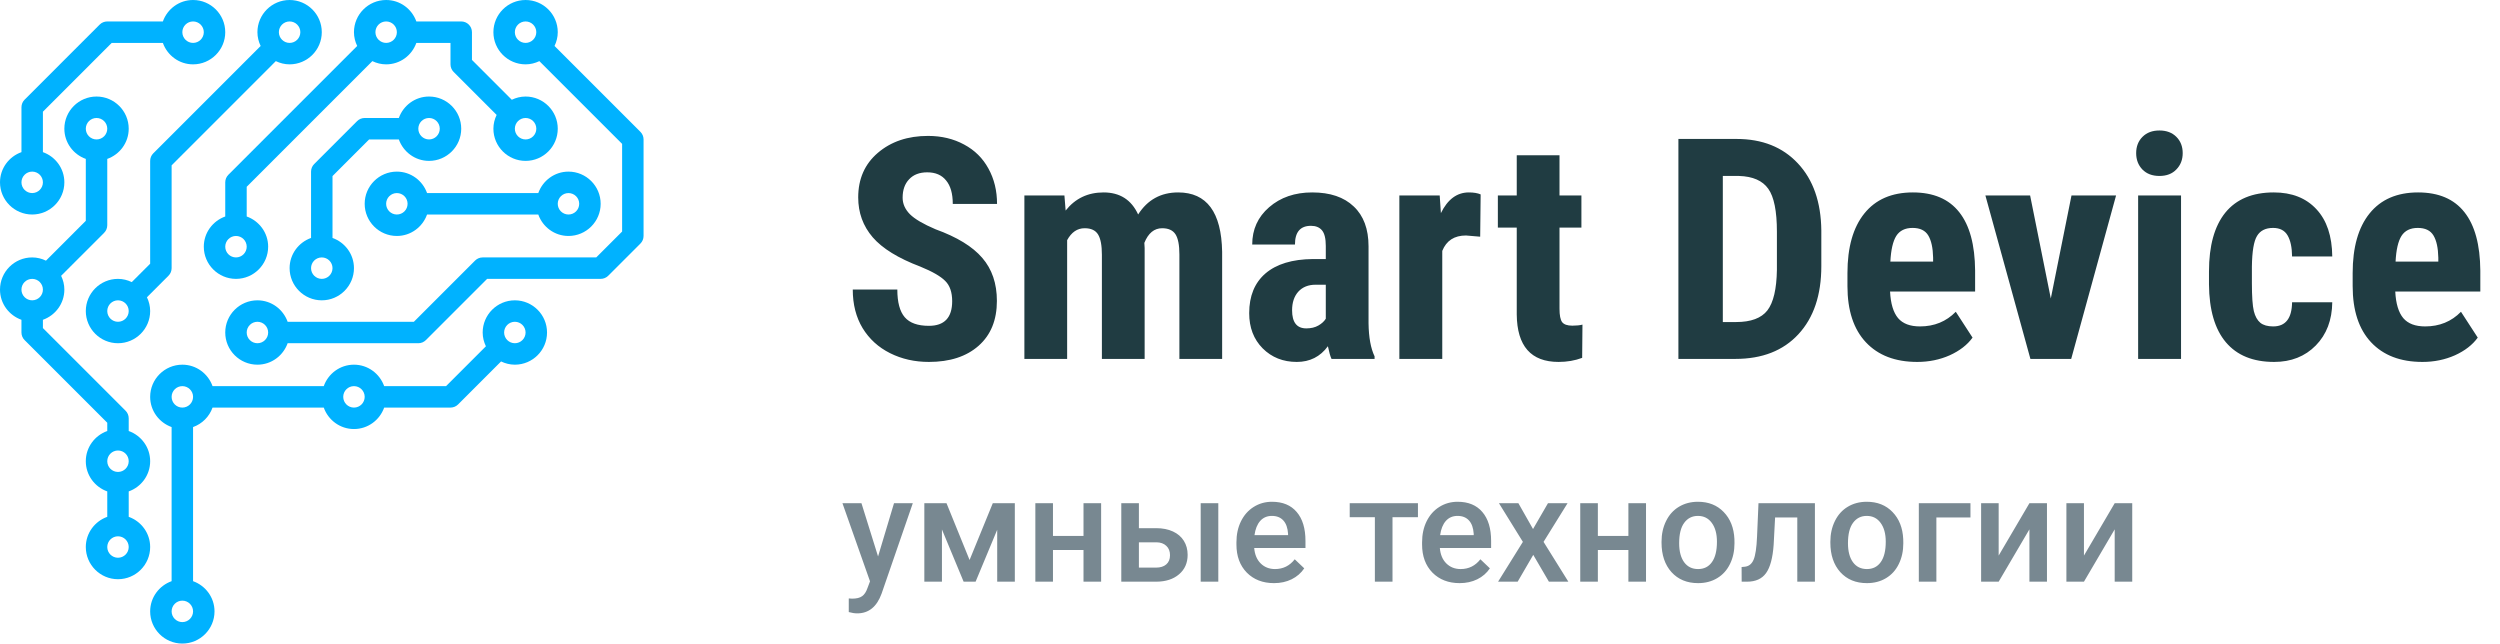
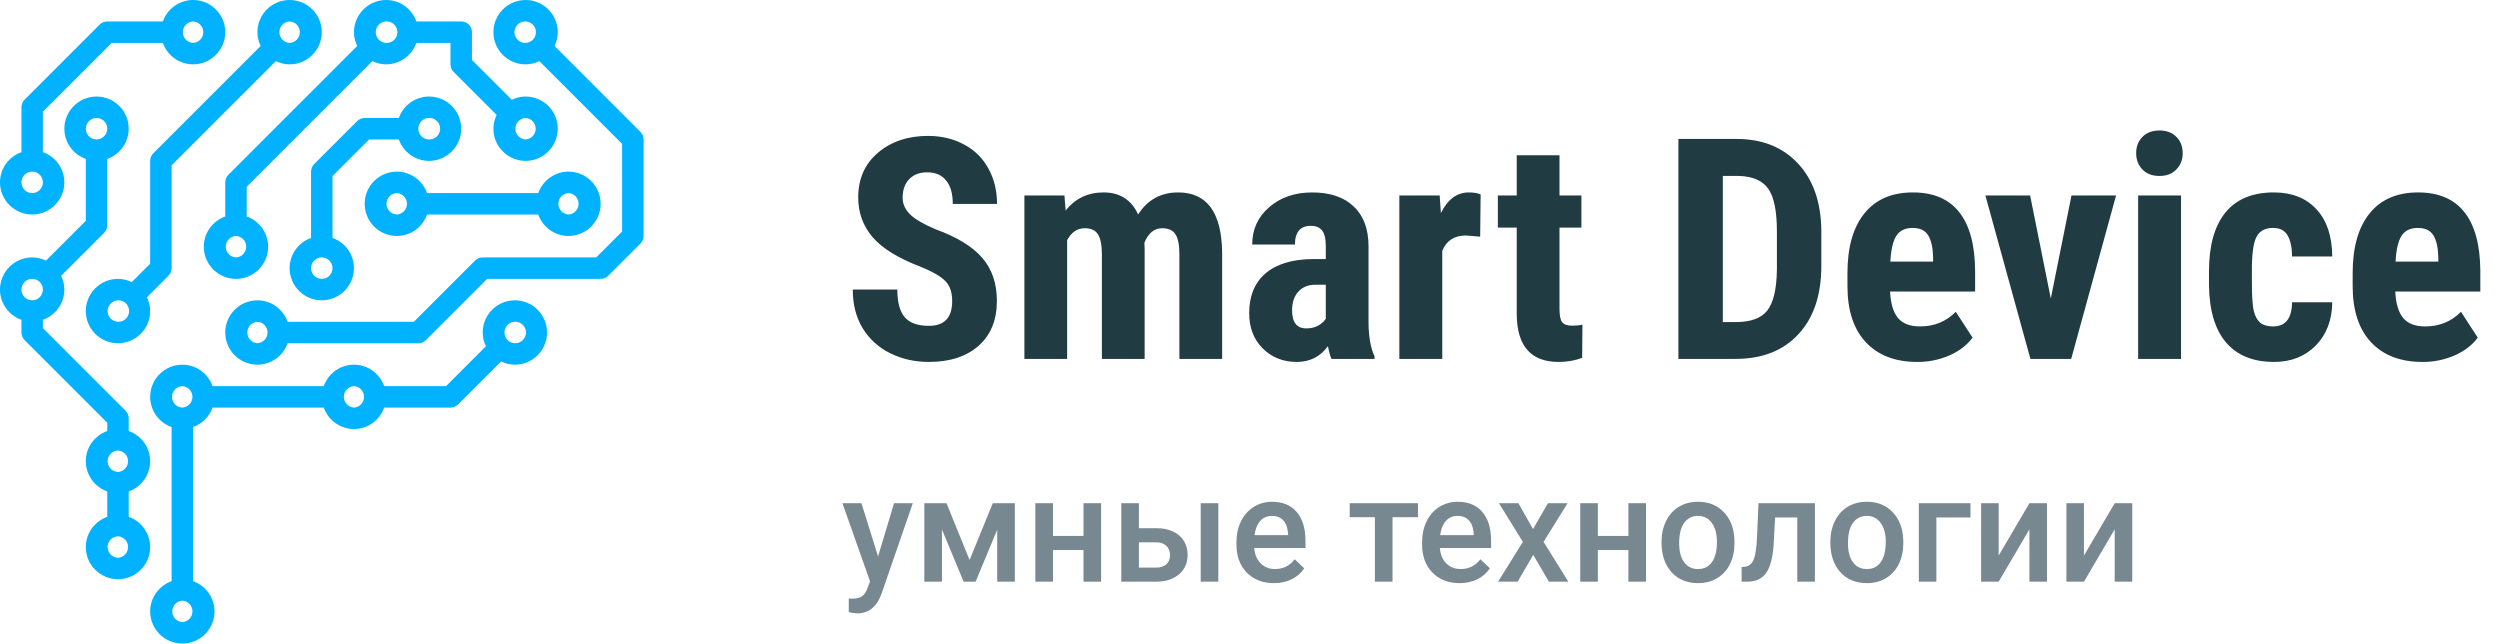
- <svg xmlns="http://www.w3.org/2000/svg" width="202" height="52" viewBox="0 0 202 52" fill="none">
-   <path d="M76.936 24.337C76.936 23.613 76.748 23.067 76.374 22.701C76.008 22.327 75.336 21.94 74.36 21.541C72.578 20.866 71.296 20.077 70.515 19.173C69.733 18.262 69.343 17.188 69.343 15.951C69.343 14.453 69.872 13.253 70.93 12.35C71.996 11.438 73.347 10.982 74.982 10.982C76.073 10.982 77.045 11.214 77.9 11.678C78.754 12.134 79.409 12.781 79.865 13.619C80.329 14.457 80.561 15.409 80.561 16.476H76.984C76.984 15.646 76.805 15.015 76.447 14.584C76.097 14.144 75.589 13.924 74.921 13.924C74.295 13.924 73.806 14.111 73.457 14.486C73.107 14.852 72.932 15.348 72.932 15.975C72.932 16.463 73.127 16.907 73.518 17.306C73.908 17.696 74.6 18.103 75.593 18.526C77.326 19.153 78.584 19.922 79.365 20.834C80.154 21.745 80.549 22.905 80.549 24.312C80.549 25.859 80.056 27.067 79.072 27.938C78.087 28.809 76.748 29.244 75.056 29.244C73.908 29.244 72.862 29.008 71.918 28.536C70.974 28.064 70.234 27.389 69.697 26.51C69.168 25.631 68.903 24.593 68.903 23.397H72.504C72.504 24.422 72.704 25.167 73.103 25.631C73.501 26.095 74.152 26.327 75.056 26.327C76.309 26.327 76.936 25.663 76.936 24.337ZM86.005 15.792L86.103 17.013C86.876 16.036 87.897 15.548 89.167 15.548C90.485 15.548 91.417 16.142 91.962 17.33C92.719 16.142 93.797 15.548 95.197 15.548C97.508 15.548 98.692 17.147 98.749 20.345V29H95.295V20.565C95.295 19.8 95.189 19.255 94.978 18.929C94.766 18.604 94.408 18.441 93.903 18.441C93.26 18.441 92.78 18.836 92.463 19.625L92.487 20.04V29H89.033V20.589C89.033 19.832 88.931 19.287 88.728 18.954C88.524 18.612 88.162 18.441 87.641 18.441C87.047 18.441 86.575 18.762 86.225 19.405V29H82.77V15.792H86.005ZM107.587 29C107.49 28.797 107.392 28.455 107.294 27.975C106.676 28.821 105.838 29.244 104.78 29.244C103.673 29.244 102.753 28.878 102.021 28.145C101.297 27.413 100.935 26.465 100.935 25.301C100.935 23.918 101.374 22.848 102.253 22.091C103.14 21.334 104.414 20.947 106.074 20.931H107.124V19.869C107.124 19.275 107.022 18.856 106.818 18.612C106.615 18.368 106.318 18.246 105.927 18.246C105.065 18.246 104.633 18.75 104.633 19.759H101.179C101.179 18.539 101.634 17.534 102.546 16.744C103.465 15.947 104.625 15.548 106.025 15.548C107.473 15.548 108.592 15.926 109.382 16.683C110.179 17.432 110.578 18.506 110.578 19.906V26.119C110.594 27.259 110.757 28.15 111.066 28.793V29H107.587ZM105.549 26.534C105.931 26.534 106.257 26.457 106.525 26.302C106.794 26.148 106.993 25.965 107.124 25.753V23.006H106.293C105.708 23.006 105.244 23.194 104.902 23.568C104.568 23.942 104.401 24.443 104.401 25.069C104.401 26.046 104.784 26.534 105.549 26.534ZM119.599 19.125L118.452 19.027C117.508 19.027 116.869 19.442 116.535 20.272V29H113.068V15.792H116.328L116.425 17.22C116.971 16.105 117.723 15.548 118.684 15.548C119.074 15.548 119.392 15.601 119.636 15.707L119.599 19.125ZM126.008 12.545V15.792H127.778V18.392H126.008V24.947C126.008 25.468 126.077 25.826 126.215 26.021C126.362 26.217 126.639 26.314 127.045 26.314C127.379 26.314 127.652 26.286 127.863 26.229L127.839 28.915C127.253 29.134 126.618 29.244 125.935 29.244C123.705 29.244 122.578 27.966 122.553 25.411V18.392H121.027V15.792H122.553V12.545H126.008ZM135.615 29V11.227H140.314C142.39 11.227 144.042 11.886 145.271 13.204C146.507 14.523 147.138 16.329 147.163 18.624V21.505C147.163 23.84 146.544 25.676 145.307 27.01C144.078 28.337 142.382 29 140.217 29H135.615ZM139.204 14.217V26.021H140.278C141.474 26.021 142.316 25.708 142.805 25.081C143.293 24.447 143.549 23.356 143.574 21.81V18.722C143.574 17.061 143.342 15.906 142.878 15.255C142.414 14.596 141.625 14.25 140.51 14.217H139.204ZM154.914 29.244C153.14 29.244 151.757 28.715 150.764 27.657C149.771 26.599 149.274 25.086 149.274 23.116V22.066C149.274 19.983 149.73 18.376 150.642 17.245C151.553 16.113 152.859 15.548 154.56 15.548C156.22 15.548 157.469 16.081 158.308 17.147C159.146 18.205 159.573 19.776 159.589 21.859V23.556H152.717C152.766 24.532 152.981 25.248 153.364 25.704C153.746 26.152 154.336 26.375 155.134 26.375C156.289 26.375 157.254 25.981 158.027 25.191L159.382 27.279C158.959 27.865 158.344 28.341 157.539 28.707C156.733 29.065 155.858 29.244 154.914 29.244ZM152.741 21.139H156.196V20.821C156.18 20.032 156.049 19.434 155.805 19.027C155.561 18.62 155.138 18.416 154.536 18.416C153.933 18.416 153.494 18.632 153.217 19.064C152.949 19.495 152.79 20.186 152.741 21.139ZM165.705 24.117L167.377 15.792H170.979L167.353 29H164.057L160.419 15.792H164.033L165.705 24.117ZM176.228 29H172.761V15.792H176.228V29ZM172.602 12.374C172.602 11.837 172.773 11.398 173.115 11.056C173.457 10.714 173.912 10.543 174.482 10.543C175.052 10.543 175.507 10.714 175.849 11.056C176.191 11.398 176.362 11.837 176.362 12.374C176.362 12.903 176.191 13.342 175.849 13.692C175.515 14.042 175.06 14.217 174.482 14.217C173.904 14.217 173.444 14.042 173.103 13.692C172.769 13.342 172.602 12.903 172.602 12.374ZM183.674 26.375C184.675 26.375 185.183 25.724 185.2 24.422H188.447C188.431 25.863 187.987 27.026 187.116 27.914C186.245 28.801 185.122 29.244 183.747 29.244C182.046 29.244 180.748 28.715 179.853 27.657C178.958 26.599 178.502 25.041 178.486 22.982V21.932C178.486 19.857 178.925 18.274 179.804 17.184C180.691 16.093 181.997 15.548 183.723 15.548C185.179 15.548 186.327 15.999 187.165 16.903C188.003 17.798 188.431 19.072 188.447 20.724H185.2C185.192 19.983 185.069 19.413 184.833 19.015C184.597 18.616 184.207 18.416 183.662 18.416C183.059 18.416 182.628 18.632 182.368 19.064C182.107 19.487 181.969 20.313 181.953 21.541V22.884C181.953 23.959 182.006 24.711 182.111 25.143C182.217 25.566 182.392 25.879 182.636 26.082C182.88 26.278 183.226 26.375 183.674 26.375ZM195.734 29.244C193.96 29.244 192.577 28.715 191.584 27.657C190.591 26.599 190.095 25.086 190.095 23.116V22.066C190.095 19.983 190.55 18.376 191.462 17.245C192.373 16.113 193.68 15.548 195.38 15.548C197.041 15.548 198.29 16.081 199.128 17.147C199.966 18.205 200.393 19.776 200.41 21.859V23.556H193.537C193.586 24.532 193.802 25.248 194.184 25.704C194.567 26.152 195.157 26.375 195.954 26.375C197.11 26.375 198.074 25.981 198.847 25.191L200.202 27.279C199.779 27.865 199.165 28.341 198.359 28.707C197.553 29.065 196.678 29.244 195.734 29.244ZM193.562 21.139H197.016V20.821C197 20.032 196.87 19.434 196.625 19.027C196.381 18.62 195.958 18.416 195.356 18.416C194.754 18.416 194.314 18.632 194.038 19.064C193.769 19.495 193.61 20.186 193.562 21.139Z" fill="#203C42" />
-   <path d="M70.947 44.961L72.236 40.66H73.754L71.234 47.961C70.848 49.027 70.191 49.56 69.266 49.56C69.059 49.56 68.83 49.525 68.58 49.455V48.353L68.85 48.371C69.209 48.371 69.478 48.305 69.658 48.172C69.842 48.043 69.986 47.824 70.092 47.516L70.297 46.971L68.07 40.66H69.606L70.947 44.961ZM78.342 45.248L80.217 40.66H81.998V47H80.574V42.805L78.828 47H77.861L76.109 42.781V47H74.686V40.66H76.478L78.342 45.248ZM88.971 47H87.547V44.44H85.08V47H83.656V40.66H85.08V43.303H87.547V40.66H88.971V47ZM92.023 42.676H93.418C93.938 42.676 94.391 42.766 94.777 42.945C95.164 43.125 95.457 43.377 95.656 43.701C95.859 44.025 95.961 44.402 95.961 44.832C95.961 45.484 95.731 46.008 95.269 46.402C94.809 46.797 94.195 46.996 93.43 47H90.6V40.66H92.023V42.676ZM98.439 47H97.016V40.66H98.439V47ZM92.023 43.818V45.863H93.412C93.76 45.863 94.033 45.777 94.232 45.605C94.436 45.43 94.537 45.182 94.537 44.861C94.537 44.541 94.438 44.289 94.238 44.105C94.043 43.918 93.777 43.822 93.441 43.818H92.023ZM102.939 47.117C102.037 47.117 101.305 46.834 100.742 46.268C100.184 45.697 99.904 44.94 99.904 43.994V43.818C99.904 43.185 100.025 42.621 100.268 42.125C100.514 41.625 100.857 41.236 101.299 40.959C101.74 40.682 102.232 40.543 102.775 40.543C103.639 40.543 104.305 40.818 104.773 41.369C105.246 41.92 105.482 42.699 105.482 43.707V44.281H101.34C101.383 44.805 101.557 45.219 101.861 45.523C102.17 45.828 102.557 45.98 103.021 45.98C103.674 45.98 104.205 45.717 104.615 45.19L105.383 45.922C105.129 46.301 104.789 46.596 104.363 46.807C103.941 47.014 103.467 47.117 102.939 47.117ZM102.77 41.685C102.379 41.685 102.062 41.822 101.82 42.096C101.582 42.369 101.43 42.75 101.363 43.238H104.076V43.133C104.045 42.656 103.918 42.297 103.695 42.055C103.473 41.809 103.164 41.685 102.77 41.685ZM114.57 41.791H112.514V47H111.09V41.791H109.057V40.66H114.57V41.791ZM117.939 47.117C117.037 47.117 116.305 46.834 115.742 46.268C115.184 45.697 114.904 44.94 114.904 43.994V43.818C114.904 43.185 115.025 42.621 115.268 42.125C115.514 41.625 115.857 41.236 116.299 40.959C116.74 40.682 117.232 40.543 117.775 40.543C118.639 40.543 119.305 40.818 119.773 41.369C120.246 41.92 120.482 42.699 120.482 43.707V44.281H116.34C116.383 44.805 116.557 45.219 116.861 45.523C117.17 45.828 117.557 45.98 118.021 45.98C118.674 45.98 119.205 45.717 119.615 45.19L120.383 45.922C120.129 46.301 119.789 46.596 119.363 46.807C118.941 47.014 118.467 47.117 117.939 47.117ZM117.77 41.685C117.379 41.685 117.062 41.822 116.82 42.096C116.582 42.369 116.43 42.75 116.363 43.238H119.076V43.133C119.045 42.656 118.918 42.297 118.695 42.055C118.473 41.809 118.164 41.685 117.77 41.685ZM123.869 42.746L125.076 40.66H126.658L124.719 43.783L126.723 47H125.152L123.887 44.832L122.627 47H121.045L123.049 43.783L121.115 40.66H122.686L123.869 42.746ZM132.998 47H131.574V44.44H129.107V47H127.684V40.66H129.107V43.303H131.574V40.66H132.998V47ZM134.252 43.772C134.252 43.15 134.375 42.592 134.621 42.096C134.867 41.596 135.213 41.213 135.658 40.947C136.104 40.678 136.615 40.543 137.193 40.543C138.049 40.543 138.742 40.818 139.273 41.369C139.809 41.92 140.098 42.65 140.141 43.56L140.146 43.895C140.146 44.52 140.025 45.078 139.783 45.57C139.545 46.062 139.201 46.443 138.752 46.713C138.307 46.982 137.791 47.117 137.205 47.117C136.311 47.117 135.594 46.82 135.055 46.227C134.52 45.629 134.252 44.834 134.252 43.842V43.772ZM135.676 43.895C135.676 44.547 135.811 45.059 136.08 45.43C136.35 45.797 136.725 45.98 137.205 45.98C137.686 45.98 138.059 45.793 138.324 45.418C138.594 45.043 138.729 44.494 138.729 43.772C138.729 43.131 138.59 42.623 138.312 42.248C138.039 41.873 137.666 41.685 137.193 41.685C136.729 41.685 136.359 41.871 136.086 42.242C135.812 42.609 135.676 43.16 135.676 43.895ZM146.645 40.66V47H145.221V41.809H143.428L143.311 44.018C143.236 45.08 143.031 45.844 142.695 46.309C142.363 46.77 141.854 47 141.166 47H140.727L140.721 45.816L141.014 45.787C141.326 45.744 141.553 45.555 141.693 45.219C141.838 44.879 141.93 44.262 141.969 43.367L142.086 40.66H146.645ZM147.893 43.772C147.893 43.15 148.016 42.592 148.262 42.096C148.508 41.596 148.854 41.213 149.299 40.947C149.744 40.678 150.256 40.543 150.834 40.543C151.689 40.543 152.383 40.818 152.914 41.369C153.449 41.92 153.738 42.65 153.781 43.56L153.787 43.895C153.787 44.52 153.666 45.078 153.424 45.57C153.186 46.062 152.842 46.443 152.393 46.713C151.947 46.982 151.432 47.117 150.846 47.117C149.951 47.117 149.234 46.82 148.695 46.227C148.16 45.629 147.893 44.834 147.893 43.842V43.772ZM149.316 43.895C149.316 44.547 149.451 45.059 149.721 45.43C149.99 45.797 150.365 45.98 150.846 45.98C151.326 45.98 151.699 45.793 151.965 45.418C152.234 45.043 152.369 44.494 152.369 43.772C152.369 43.131 152.23 42.623 151.953 42.248C151.68 41.873 151.307 41.685 150.834 41.685C150.369 41.685 150 41.871 149.727 42.242C149.453 42.609 149.316 43.16 149.316 43.895ZM159.213 41.809H156.459V47H155.041V40.66H159.213V41.809ZM163.977 40.66H165.395V47H163.977V42.77L161.492 47H160.074V40.66H161.492V44.891L163.977 40.66ZM170.867 40.66H172.285V47H170.867V42.77L168.383 47H166.965V40.66H168.383V44.891L170.867 40.66Z" fill="#788891" />
-   <path d="M32.066 13.867C33.195 13.867 34.148 14.594 34.507 15.6H43.493C43.852 14.594 44.805 13.867 45.933 13.867C47.367 13.867 48.533 15.033 48.533 16.466C48.533 17.9 47.367 19.066 45.933 19.066C44.805 19.066 43.852 18.339 43.493 17.333H34.506C34.147 18.339 33.194 19.066 32.066 19.066C30.632 19.066 29.466 17.9 29.466 16.466C29.466 15.033 30.633 13.867 32.066 13.867ZM45.933 17.333C46.411 17.333 46.8 16.945 46.8 16.466C46.8 15.988 46.411 15.6 45.933 15.6C45.456 15.6 45.066 15.988 45.066 16.466C45.066 16.945 45.456 17.333 45.933 17.333ZM32.066 17.333C32.544 17.333 32.933 16.945 32.933 16.466C32.933 15.988 32.544 15.6 32.066 15.6C31.589 15.6 31.2 15.988 31.2 16.466C31.2 16.945 31.589 17.333 32.066 17.333Z" fill="#00B2FF" />
-   <path d="M25.133 19.226V13.867C25.133 13.636 25.224 13.416 25.387 13.254L28.854 9.787C29.016 9.624 29.237 9.533 29.467 9.533H32.226C32.585 8.527 33.538 7.8 34.667 7.8C36.1 7.8 37.267 8.966 37.267 10.4C37.267 11.833 36.1 13 34.667 13C33.538 13 32.585 12.273 32.226 11.267H29.825L26.867 14.225V19.226C27.873 19.585 28.6 20.538 28.6 21.666C28.6 23.1 27.433 24.266 26 24.266C24.567 24.266 23.4 23.1 23.4 21.666C23.4 20.538 24.127 19.585 25.133 19.226ZM34.667 11.267C35.144 11.267 35.533 10.878 35.533 10.4C35.533 9.921 35.144 9.533 34.667 9.533C34.189 9.533 33.8 9.921 33.8 10.4C33.8 10.878 34.189 11.267 34.667 11.267ZM26 22.533C26.477 22.533 26.867 22.145 26.867 21.666C26.867 21.188 26.477 20.8 26 20.8C25.522 20.8 25.133 21.188 25.133 21.666C25.133 22.145 25.522 22.533 26 22.533Z" fill="#00B2FF" />
-   <path d="M9.533 22.533C9.934 22.533 10.308 22.631 10.647 22.794L12.133 21.308V13C12.133 12.769 12.224 12.549 12.387 12.387L21.061 3.714C20.898 3.375 20.8 3 20.8 2.6C20.8 1.167 21.966 0 23.4 0C24.834 0 26 1.167 26 2.6C26 4.033 24.834 5.2 23.4 5.2C23 5.2 22.625 5.102 22.286 4.939L13.867 13.359V21.666C13.867 21.897 13.776 22.117 13.613 22.279L11.873 24.019C12.035 24.358 12.133 24.733 12.133 25.133C12.133 26.566 10.967 27.733 9.533 27.733C8.1 27.733 6.933 26.566 6.933 25.133C6.933 23.7 8.1 22.533 9.533 22.533ZM23.4 3.467C23.878 3.467 24.267 3.078 24.267 2.6C24.267 2.122 23.878 1.733 23.4 1.733C22.922 1.733 22.533 2.122 22.533 2.6C22.533 3.078 22.922 3.467 23.4 3.467ZM9.533 26C10.011 26 10.4 25.611 10.4 25.133C10.4 24.654 10.011 24.266 9.533 24.266C9.056 24.266 8.667 24.654 8.667 25.133C8.667 25.611 9.056 26 9.533 26Z" fill="#00B2FF" />
-   <path d="M1.734 12.293V8.667C1.734 8.436 1.825 8.216 1.987 8.054L8.054 1.987C8.216 1.824 8.437 1.733 8.667 1.733H13.16C13.518 0.727 14.472 0 15.6 0C17.034 0 18.2 1.167 18.2 2.6C18.2 4.033 17.034 5.2 15.6 5.2C14.472 5.2 13.518 4.473 13.16 3.467H9.026L3.467 9.025V12.293C4.473 12.651 5.2 13.605 5.2 14.733C5.2 16.166 4.034 17.333 2.6 17.333C1.167 17.333 0 16.166 0 14.733C0 13.605 0.727 12.651 1.734 12.293ZM15.6 3.467C16.078 3.467 16.467 3.078 16.467 2.6C16.467 2.122 16.078 1.733 15.6 1.733C15.123 1.733 14.733 2.122 14.733 2.6C14.733 3.078 15.123 3.467 15.6 3.467ZM2.6 15.6C3.078 15.6 3.467 15.211 3.467 14.733C3.467 14.255 3.078 13.866 2.6 13.866C2.123 13.866 1.734 14.255 1.734 14.733C1.734 15.211 2.123 15.6 2.6 15.6Z" fill="#00B2FF" />
-   <path d="M13.866 46.959V34.507C12.861 34.148 12.133 33.194 12.133 32.066C12.133 30.633 13.3 29.466 14.733 29.466C15.862 29.466 16.815 30.193 17.174 31.2H26.16C26.518 30.193 27.472 29.466 28.6 29.466C29.729 29.466 30.682 30.193 31.041 31.2H36.041L39.261 27.98C39.098 27.641 39 27.267 39 26.866C39 25.433 40.167 24.266 41.6 24.266C43.034 24.266 44.2 25.433 44.2 26.866C44.2 28.3 43.034 29.466 41.6 29.466C41.2 29.466 40.825 29.368 40.486 29.205L37.013 32.679C36.851 32.842 36.63 32.933 36.4 32.933H31.041C30.682 33.939 29.729 34.666 28.6 34.666C27.472 34.666 26.518 33.939 26.16 32.933H17.173C16.912 33.667 16.333 34.245 15.599 34.507V46.959C16.605 47.318 17.333 48.272 17.333 49.4C17.333 50.834 16.166 52 14.733 52C13.299 52 12.133 50.834 12.133 49.4C12.133 48.272 12.86 47.318 13.866 46.959ZM41.6 27.733C42.078 27.733 42.467 27.345 42.467 26.866C42.467 26.388 42.078 26 41.6 26C41.123 26 40.733 26.388 40.733 26.866C40.733 27.345 41.123 27.733 41.6 27.733ZM28.6 32.933C29.078 32.933 29.467 32.544 29.467 32.066C29.467 31.588 29.078 31.2 28.6 31.2C28.123 31.2 27.733 31.588 27.733 32.066C27.733 32.544 28.123 32.933 28.6 32.933ZM14.733 50.266C15.211 50.266 15.6 49.877 15.6 49.399C15.6 48.921 15.211 48.532 14.733 48.532C14.256 48.532 13.867 48.921 13.867 49.399C13.867 49.877 14.256 50.266 14.733 50.266ZM14.733 32.933C15.211 32.933 15.6 32.544 15.6 32.066C15.6 31.588 15.211 31.2 14.733 31.2C14.256 31.2 13.867 31.588 13.867 32.066C13.867 32.544 14.256 32.933 14.733 32.933Z" fill="#00B2FF" />
-   <path d="M18.2 17.492V14.733C18.2 14.503 18.291 14.282 18.454 14.12L28.861 3.714C28.698 3.375 28.6 3 28.6 2.6C28.6 1.167 29.767 0 31.2 0C32.329 0 33.282 0.727 33.641 1.733H37.267C37.745 1.733 38.134 2.121 38.134 2.6V4.841L41.353 8.061C41.692 7.898 42.066 7.8 42.467 7.8C43.9 7.8 45.067 8.966 45.067 10.4C45.067 11.833 43.9 13 42.467 13C41.033 13 39.867 11.833 39.867 10.4C39.867 9.999 39.965 9.625 40.128 9.286L36.654 5.813C36.491 5.651 36.4 5.43 36.4 5.2V3.467H33.641C33.282 4.473 32.329 5.2 31.2 5.2C30.8 5.2 30.425 5.102 30.087 4.939L19.934 15.092V17.492C20.94 17.851 21.667 18.805 21.667 19.933C21.667 21.366 20.5 22.533 19.067 22.533C17.633 22.533 16.467 21.366 16.467 19.933C16.467 18.805 17.194 17.851 18.2 17.492ZM42.467 11.267C42.944 11.267 43.334 10.878 43.334 10.4C43.334 9.921 42.944 9.533 42.467 9.533C41.989 9.533 41.6 9.921 41.6 10.4C41.6 10.878 41.989 11.267 42.467 11.267ZM31.2 3.467C31.678 3.467 32.067 3.078 32.067 2.6C32.067 2.122 31.678 1.733 31.2 1.733C30.723 1.733 30.334 2.122 30.334 2.6C30.334 3.078 30.723 3.467 31.2 3.467ZM19.067 20.8C19.544 20.8 19.934 20.411 19.934 19.933C19.934 19.455 19.544 19.066 19.067 19.066C18.589 19.066 18.2 19.455 18.2 19.933C18.2 20.411 18.589 20.8 19.067 20.8Z" fill="#00B2FF" />
-   <path d="M20.8 24.266C21.928 24.266 22.882 24.993 23.241 26H33.441L38.387 21.054C38.549 20.891 38.77 20.8 39 20.8H48.175L50.267 18.708V11.625L43.58 4.939C43.242 5.102 42.867 5.2 42.467 5.2C41.033 5.2 39.867 4.033 39.867 2.6C39.867 1.167 41.033 0 42.467 0C43.9 0 45.067 1.167 45.067 2.6C45.067 3 44.969 3.375 44.806 3.714L51.746 10.654C51.909 10.816 52 11.036 52 11.267V19.066C52 19.297 51.909 19.517 51.746 19.679L49.146 22.279C48.984 22.442 48.763 22.533 48.533 22.533H39.359L34.413 27.479C34.251 27.642 34.03 27.733 33.8 27.733H23.241C22.882 28.739 21.928 29.466 20.8 29.466C19.366 29.466 18.2 28.3 18.2 26.866C18.2 25.433 19.366 24.266 20.8 24.266ZM42.467 1.733C41.989 1.733 41.6 2.122 41.6 2.6C41.6 3.078 41.989 3.467 42.467 3.467C42.944 3.467 43.333 3.078 43.333 2.6C43.333 2.122 42.944 1.733 42.467 1.733ZM20.8 27.733C21.277 27.733 21.667 27.345 21.667 26.866C21.667 26.388 21.277 26 20.8 26C20.323 26 19.933 26.388 19.933 26.866C19.933 27.345 20.323 27.733 20.8 27.733Z" fill="#00B2FF" />
-   <path d="M2.6 20.8C3 20.8 3.375 20.898 3.714 21.061L6.933 17.841V12.84C5.927 12.482 5.2 11.528 5.2 10.4C5.2 8.966 6.367 7.8 7.8 7.8C9.233 7.8 10.4 8.966 10.4 10.4C10.4 11.528 9.673 12.482 8.667 12.84V18.2C8.667 18.43 8.576 18.65 8.413 18.812L4.939 22.286C5.102 22.625 5.2 22.999 5.2 23.4C5.2 24.528 4.473 25.481 3.467 25.84V26.508L10.146 33.187C10.309 33.349 10.4 33.569 10.4 33.8V34.826C11.406 35.184 12.133 36.138 12.133 37.266C12.133 38.395 11.406 39.348 10.4 39.707V41.76C11.406 42.118 12.133 43.072 12.133 44.2C12.133 45.634 10.967 46.8 9.533 46.8C8.1 46.8 6.933 45.634 6.933 44.2C6.933 43.072 7.66 42.118 8.667 41.76V39.707C7.66 39.348 6.933 38.395 6.933 37.266C6.933 36.138 7.66 35.184 8.667 34.826V34.158L1.987 27.479C1.824 27.317 1.733 27.097 1.733 26.866V25.84C0.727 25.481 -3.24249e-05 24.528 -3.24249e-05 23.4C-3.24249e-05 21.966 1.167 20.8 2.6 20.8ZM7.8 11.267C8.277 11.267 8.667 10.878 8.667 10.4C8.667 9.921 8.277 9.533 7.8 9.533C7.322 9.533 6.933 9.921 6.933 10.4C6.933 10.878 7.322 11.267 7.8 11.267ZM9.533 45.066C10.011 45.066 10.4 44.678 10.4 44.199C10.4 43.721 10.011 43.333 9.533 43.333C9.056 43.333 8.667 43.721 8.667 44.199C8.667 44.678 9.056 45.066 9.533 45.066ZM9.533 38.133C10.011 38.133 10.4 37.745 10.4 37.266C10.4 36.788 10.011 36.4 9.533 36.4C9.056 36.4 8.667 36.788 8.667 37.266C8.667 37.745 9.056 38.133 9.533 38.133ZM2.6 24.266C3.078 24.266 3.467 23.878 3.467 23.4C3.467 22.921 3.078 22.533 2.6 22.533C2.122 22.533 1.733 22.921 1.733 23.4C1.733 23.878 2.122 24.266 2.6 24.266Z" fill="#00B2FF" />
+ <svg xmlns="http://www.w3.org/2000/svg" width="202" height="52" fill="none">
+   <path d="M76.936 24.337c0-.724-.188-1.27-.562-1.636-.366-.374-1.038-.76-2.014-1.16-1.782-.675-3.064-1.464-3.845-2.368-.782-.911-1.172-1.985-1.172-3.222 0-1.498.529-2.698 1.587-3.601 1.066-.912 2.417-1.368 4.052-1.368 1.09 0 2.063.232 2.918.696a4.708 4.708 0 011.965 1.941c.464.838.696 1.79.696 2.857h-3.577c0-.83-.179-1.461-.537-1.892-.35-.44-.858-.66-1.526-.66-.626 0-1.115.188-1.465.562-.35.366-.524.862-.524 1.49 0 .487.195.93.586 1.33.39.39 1.082.797 2.075 1.22 1.733.627 2.99 1.396 3.772 2.308.79.911 1.184 2.07 1.184 3.479 0 1.546-.493 2.754-1.477 3.625-.985.87-2.324 1.306-4.016 1.306-1.148 0-2.194-.236-3.138-.708a5.35 5.35 0 01-2.221-2.026c-.53-.88-.794-1.917-.794-3.113h3.601c0 1.025.2 1.77.599 2.234.398.464 1.05.696 1.953.696 1.253 0 1.88-.664 1.88-1.99zm9.07-8.545l.097 1.22c.773-.976 1.794-1.464 3.064-1.464 1.318 0 2.25.594 2.795 1.782.757-1.188 1.835-1.782 3.235-1.782 2.311 0 3.495 1.599 3.552 4.797V29h-3.454v-8.435c0-.765-.106-1.31-.317-1.636-.212-.325-.57-.488-1.075-.488-.643 0-1.123.395-1.44 1.184l.024.415V29h-3.454v-8.41c0-.758-.102-1.303-.305-1.636-.204-.342-.566-.513-1.087-.513-.594 0-1.066.321-1.416.964V29h-3.454V15.792h3.234zM107.586 29c-.097-.203-.195-.545-.293-1.025-.618.846-1.456 1.27-2.514 1.27-1.107 0-2.027-.367-2.759-1.1-.724-.732-1.086-1.68-1.086-2.844 0-1.383.439-2.453 1.318-3.21.887-.757 2.161-1.144 3.821-1.16h1.05V19.87c0-.594-.102-1.013-.306-1.257-.203-.244-.5-.366-.891-.366-.862 0-1.294.504-1.294 1.513h-3.454c0-1.22.455-2.226 1.367-3.015.919-.797 2.079-1.196 3.479-1.196 1.448 0 2.567.378 3.357 1.135.797.749 1.196 1.823 1.196 3.223v6.213c.016 1.14.179 2.03.488 2.674V29h-3.479zm-2.038-2.466c.382 0 .708-.077.976-.232.269-.154.468-.337.599-.55v-2.746h-.831c-.585 0-1.049.188-1.391.562-.334.374-.501.875-.501 1.501 0 .977.383 1.465 1.148 1.465zm14.05-7.41l-1.147-.097c-.944 0-1.583.415-1.917 1.245V29h-3.467V15.792h3.26l.097 1.428c.546-1.115 1.298-1.672 2.259-1.672.39 0 .708.053.952.159l-.037 3.418zm6.409-6.58v3.248h1.77v2.6h-1.77v6.555c0 .521.069.88.207 1.075.147.195.424.293.83.293.334 0 .607-.029.818-.086l-.024 2.686c-.586.22-1.221.33-1.904.33-2.23 0-3.357-1.279-3.382-3.834v-7.019h-1.526v-2.6h1.526v-3.247h3.455zM135.615 29V11.227h4.699c2.076 0 3.728.659 4.957 1.977 1.236 1.319 1.867 3.125 1.892 5.42v2.88c0 2.336-.619 4.172-1.856 5.506-1.229 1.327-2.925 1.99-5.09 1.99h-4.602zm3.589-14.783v11.804h1.074c1.196 0 2.038-.313 2.527-.94.488-.634.744-1.725.769-3.27v-3.09c0-1.66-.232-2.815-.696-3.466-.464-.66-1.253-1.005-2.368-1.038h-1.306zm15.71 15.027c-1.774 0-3.157-.529-4.15-1.587-.993-1.058-1.49-2.571-1.49-4.54v-1.05c0-2.084.456-3.691 1.368-4.822.911-1.132 2.217-1.697 3.918-1.697 1.66 0 2.909.533 3.748 1.599.838 1.058 1.265 2.629 1.281 4.712v1.697h-6.872c.049.976.264 1.692.647 2.148.382.448.972.671 1.77.671 1.155 0 2.12-.394 2.893-1.184l1.355 2.088c-.423.586-1.038 1.062-1.843 1.428a6.392 6.392 0 01-2.625.537zm-2.173-8.105h3.455v-.318c-.016-.79-.147-1.387-.391-1.794-.244-.407-.667-.61-1.269-.61-.603 0-1.042.215-1.319.646-.268.432-.427 1.123-.476 2.076zm12.964 2.978l1.672-8.325h3.602L167.353 29h-3.296l-3.638-13.208h3.614l1.672 8.325zM176.228 29h-3.467V15.792h3.467V29zm-3.626-16.626c0-.537.171-.976.513-1.318.342-.342.797-.513 1.367-.513s1.025.17 1.367.513c.342.342.513.78.513 1.318 0 .529-.171.968-.513 1.318-.334.35-.789.525-1.367.525s-1.038-.175-1.379-.525c-.334-.35-.501-.789-.501-1.318zm11.072 14.001c1.001 0 1.509-.65 1.526-1.953h3.247c-.016 1.44-.46 2.604-1.331 3.492-.871.887-1.994 1.33-3.369 1.33-1.701 0-2.999-.529-3.894-1.587-.895-1.058-1.351-2.616-1.367-4.675v-1.05c0-2.075.439-3.658 1.318-4.748.887-1.09 2.193-1.636 3.919-1.636 1.456 0 2.604.451 3.442 1.355.838.895 1.266 2.169 1.282 3.82H185.2c-.008-.74-.131-1.31-.367-1.708-.236-.4-.626-.599-1.171-.599-.603 0-1.034.216-1.294.648-.261.423-.399 1.249-.415 2.477v1.343c0 1.075.053 1.827.158 2.259.106.423.281.736.525.94.244.195.59.293 1.038.293zm12.06 2.87c-1.774 0-3.157-.53-4.15-1.588-.993-1.058-1.489-2.571-1.489-4.54v-1.05c0-2.084.455-3.691 1.367-4.822.911-1.132 2.218-1.697 3.918-1.697 1.661 0 2.91.533 3.748 1.599.838 1.058 1.265 2.629 1.282 4.712v1.697h-6.873c.049.976.265 1.692.647 2.148.383.448.973.671 1.77.671 1.156 0 2.12-.394 2.893-1.184l1.355 2.088c-.423.586-1.037 1.062-1.843 1.428a6.392 6.392 0 01-2.625.537zm-2.172-8.106h3.454v-.318c-.016-.79-.146-1.387-.391-1.794-.244-.407-.667-.61-1.269-.61-.602 0-1.042.215-1.318.646-.269.432-.428 1.123-.476 2.076z" fill="#203C42" />
+   <path d="M70.947 44.96l1.29-4.3h1.517l-2.52 7.3c-.386 1.067-1.043 1.6-1.968 1.6a2.55 2.55 0 01-.686-.105v-1.102l.27.018c.359 0 .629-.066.808-.2.184-.128.328-.347.434-.655l.205-.545-2.227-6.31h1.536l1.341 4.3zm7.395.288l1.875-4.588h1.781V47h-1.424v-4.195L78.828 47h-.967l-1.752-4.219V47h-1.423v-6.34h1.792l1.864 4.588zM88.97 47h-1.424v-2.56H85.08V47h-1.424v-6.34h1.424v2.643h2.467V40.66h1.424V47zm3.052-4.324h1.395c.52 0 .973.09 1.36.27.386.179.679.431.878.755.203.324.305.701.305 1.131 0 .652-.23 1.176-.692 1.57-.46.395-1.074.594-1.84.598H90.6v-6.34h1.424v2.016zM98.44 47h-1.423v-6.34h1.423V47zm-6.416-3.182v2.045h1.39c.347 0 .62-.086.82-.258.203-.175.304-.423.304-.744 0-.32-.1-.572-.299-.755-.195-.188-.46-.284-.797-.288h-1.418zm10.916 3.3c-.902 0-1.634-.284-2.197-.85-.558-.57-.838-1.328-.838-2.274v-.176c0-.633.121-1.197.364-1.693.246-.5.589-.889 1.031-1.166a2.715 2.715 0 011.476-.416c.864 0 1.53.275 1.998.826.473.55.709 1.33.709 2.338v.574h-4.142c.043.524.217.938.521 1.242.309.305.696.457 1.16.457.653 0 1.184-.263 1.594-.79l.768.732a2.58 2.58 0 01-1.02.885c-.422.207-.896.31-1.424.31zm-.169-5.433c-.391 0-.708.137-.95.41-.238.274-.39.655-.457 1.143h2.713v-.105c-.031-.477-.158-.836-.381-1.078-.222-.246-.531-.37-.925-.37zm11.8.106h-2.056V47h-1.424v-5.209h-2.033v-1.13h5.513v1.13zm3.369 5.326c-.902 0-1.634-.283-2.197-.85-.558-.57-.838-1.328-.838-2.273v-.176c0-.633.121-1.197.364-1.693.246-.5.589-.889 1.031-1.166a2.715 2.715 0 011.476-.416c.864 0 1.53.275 1.998.826.473.55.709 1.33.709 2.338v.574h-4.142c.043.524.217.938.521 1.242.309.305.696.457 1.16.457.653 0 1.184-.263 1.594-.79l.768.732a2.58 2.58 0 01-1.02.885c-.422.207-.896.31-1.424.31zm-.169-5.431c-.391 0-.708.136-.95.41-.238.273-.39.654-.457 1.142h2.713v-.105c-.031-.477-.158-.836-.381-1.078-.222-.246-.531-.37-.925-.37zm6.099 1.06l1.207-2.086h1.582l-1.939 3.123L126.723 47h-1.571l-1.265-2.168-1.26 2.168h-1.582l2.004-3.217-1.934-3.123h1.571l1.183 2.086zM132.998 47h-1.424v-2.56h-2.467V47h-1.423v-6.34h1.423v2.643h2.467V40.66h1.424V47zm1.254-3.228c0-.622.123-1.18.369-1.676.246-.5.592-.883 1.037-1.149.446-.27.957-.404 1.535-.404.856 0 1.549.275 2.08.826.536.55.825 1.281.868 2.191l.005.334c0 .626-.121 1.184-.363 1.676a2.638 2.638 0 01-1.031 1.143c-.445.27-.961.404-1.547.404-.894 0-1.611-.297-2.15-.89-.535-.598-.803-1.393-.803-2.385v-.07zm1.424.123c0 .652.135 1.164.404 1.535.27.367.645.55 1.125.55.481 0 .854-.187 1.119-.562.27-.375.405-.924.405-1.646 0-.641-.139-1.149-.417-1.524a1.31 1.31 0 00-1.119-.563c-.464 0-.834.186-1.107.557-.274.367-.41.918-.41 1.653zm10.969-3.235V47h-1.424v-5.191h-1.793l-.117 2.209c-.075 1.062-.28 1.826-.616 2.29-.332.462-.841.692-1.529.692h-.439l-.006-1.184.293-.029c.312-.043.539-.232.679-.568.145-.34.237-.957.276-1.852l.117-2.707h4.559zm1.248 3.112c0-.622.123-1.18.369-1.676.246-.5.592-.883 1.037-1.149.445-.27.957-.404 1.535-.404.855 0 1.549.275 2.08.826.535.55.824 1.281.867 2.191l.006.334c0 .626-.121 1.184-.363 1.676a2.638 2.638 0 01-1.031 1.143c-.446.27-.961.404-1.547.404-.895 0-1.612-.297-2.151-.89-.535-.598-.802-1.393-.802-2.385v-.07zm1.423.123c0 .652.135 1.164.405 1.535.269.367.644.55 1.125.55.48 0 .853-.187 1.119-.562.269-.375.404-.924.404-1.646 0-.641-.139-1.149-.416-1.524a1.31 1.31 0 00-1.119-.563c-.465 0-.834.186-1.107.557-.274.367-.411.918-.411 1.653zm9.897-2.086h-2.754V47h-1.418v-6.34h4.172v1.149zm4.764-1.149h1.418V47h-1.418v-4.23L161.492 47h-1.418v-6.34h1.418v4.23l2.485-4.23zm6.89 0h1.418V47h-1.418v-4.23L168.383 47h-1.418v-6.34h1.418v4.23l2.484-4.23z" fill="#788891" />
+   <path d="M32.066 13.867c1.129 0 2.082.727 2.441 1.733h8.986a2.596 2.596 0 012.44-1.733c1.434 0 2.6 1.166 2.6 2.6 0 1.433-1.166 2.6-2.6 2.6a2.597 2.597 0 01-2.44-1.734h-8.987a2.597 2.597 0 01-2.44 1.733 2.603 2.603 0 01-2.6-2.6c0-1.433 1.167-2.6 2.6-2.6zm13.867 3.466a.868.868 0 000-1.733.868.868 0 000 1.733zm-13.867 0a.868.868 0 000-1.733.867.867 0 000 1.733z" fill="#00B2FF" />
+   <path d="M25.133 19.226v-5.36c0-.23.091-.45.254-.612l3.467-3.467a.864.864 0 01.613-.254h2.76a2.596 2.596 0 012.44-1.733c1.433 0 2.6 1.166 2.6 2.6 0 1.433-1.167 2.6-2.6 2.6a2.596 2.596 0 01-2.44-1.733h-2.402l-2.958 2.958v5a2.596 2.596 0 011.733 2.441c0 1.434-1.167 2.6-2.6 2.6a2.603 2.603 0 01-2.6-2.6c0-1.128.727-2.081 1.733-2.44zm9.534-7.96a.868.868 0 10-.002-1.735.868.868 0 00.002 1.736zM26 22.534a.867.867 0 10-.002-1.735.867.867 0 00.002 1.735zm-16.467-.001c.4 0 .775.098 1.114.26l1.486-1.485V13c0-.23.091-.45.254-.613l8.674-8.673A2.556 2.556 0 0120.8 2.6c0-1.433 1.166-2.6 2.6-2.6C24.834 0 26 1.167 26 2.6s-1.166 2.6-2.6 2.6c-.4 0-.775-.098-1.114-.261l-8.42 8.42v8.307c0 .23-.09.451-.253.613l-1.74 1.74c.162.34.26.714.26 1.114 0 1.433-1.166 2.6-2.6 2.6a2.603 2.603 0 01-2.6-2.6c0-1.433 1.167-2.6 2.6-2.6zM23.4 3.467a.868.868 0 000-1.734.868.868 0 000 1.734zM9.533 26a.868.868 0 10-.001-1.735A.868.868 0 009.533 26zM1.734 12.293V8.667c0-.231.09-.451.253-.613l6.067-6.067a.864.864 0 01.613-.254h4.493A2.596 2.596 0 0115.6 0c1.434 0 2.6 1.167 2.6 2.6s-1.166 2.6-2.6 2.6a2.596 2.596 0 01-2.44-1.733H9.026l-5.56 5.558v3.268a2.596 2.596 0 011.734 2.44c0 1.433-1.166 2.6-2.6 2.6a2.603 2.603 0 01-2.6-2.6c0-1.128.727-2.082 1.734-2.44zM15.6 3.467a.868.868 0 000-1.734.868.868 0 000 1.734zM2.6 15.6a.867.867 0 10-.001-1.735A.867.867 0 002.6 15.6zm11.266 31.36V34.507a2.597 2.597 0 01-1.732-2.44c0-1.434 1.166-2.6 2.6-2.6 1.128 0 2.081.726 2.44 1.733h8.986a2.596 2.596 0 012.44-1.734c1.129 0 2.082.727 2.44 1.733h5.001l3.22-3.22a2.556 2.556 0 01-.26-1.113c0-1.433 1.166-2.6 2.6-2.6 1.433 0 2.6 1.167 2.6 2.6 0 1.434-1.167 2.6-2.6 2.6-.401 0-.776-.098-1.114-.26l-3.474 3.473a.864.864 0 01-.613.254h-5.36a2.597 2.597 0 01-2.44 1.733 2.597 2.597 0 01-2.44-1.733h-8.987a2.597 2.597 0 01-1.574 1.574V46.96a2.596 2.596 0 011.734 2.44c0 1.434-1.167 2.6-2.6 2.6a2.603 2.603 0 01-2.6-2.6c0-1.128.727-2.082 1.733-2.44zM41.6 27.732a.868.868 0 10-.001-1.735.868.868 0 00.001 1.735zm-13 5.2a.868.868 0 000-1.733.868.868 0 000 1.733zM14.733 50.266a.868.868 0 000-1.733.868.868 0 000 1.733zm0-17.333a.868.868 0 000-1.733.867.867 0 000 1.733z" fill="#00B2FF" />
+   <path d="M18.2 17.492v-2.759c0-.23.091-.45.254-.613L28.861 3.714a2.558 2.558 0 01-.26-1.114c0-1.433 1.166-2.6 2.6-2.6 1.128 0 2.081.727 2.44 1.733h3.626c.478 0 .867.388.867.867v2.241l3.22 3.22a2.549 2.549 0 011.113-.261c1.433 0 2.6 1.166 2.6 2.6 0 1.433-1.167 2.6-2.6 2.6a2.603 2.603 0 01-2.6-2.6c0-.4.098-.775.26-1.114l-3.473-3.473A.863.863 0 0136.4 5.2V3.467h-2.76A2.597 2.597 0 0131.2 5.2c-.4 0-.775-.098-1.113-.261L19.934 15.092v2.4a2.596 2.596 0 011.733 2.441c0 1.433-1.167 2.6-2.6 2.6a2.603 2.603 0 01-2.6-2.6c0-1.128.727-2.082 1.733-2.44zm24.267-6.226a.868.868 0 000-1.733.868.868 0 000 1.734zM31.2 3.467a.868.868 0 10-.001-1.734.868.868 0 00.001 1.735zM19.067 20.8a.868.868 0 000-1.734.868.868 0 000 1.734z" fill="#00B2FF" />
+   <path d="M20.8 24.266c1.128 0 2.082.727 2.44 1.734h10.201l4.946-4.946A.864.864 0 0139 20.8h9.175l2.092-2.092v-7.083L43.58 4.94c-.338.163-.713.26-1.113.26a2.603 2.603 0 01-2.6-2.599c0-1.433 1.166-2.6 2.6-2.6 1.433 0 2.6 1.167 2.6 2.6 0 .4-.098.775-.261 1.114l6.94 6.94a.863.863 0 01.254.613v7.8c0 .23-.091.45-.254.612l-2.6 2.6a.864.864 0 01-.613.254H39.36l-4.946 4.946a.864.864 0 01-.613.254H23.24a2.596 2.596 0 01-2.44 1.733 2.603 2.603 0 01-2.6-2.6c0-1.433 1.166-2.6 2.6-2.6zM42.467 1.733a.868.868 0 10.001 1.735.868.868 0 00-.001-1.735zm-21.667 26a.868.868 0 000-1.733.868.868 0 000 1.733zM2.6 20.8c.4 0 .775.098 1.114.26l3.22-3.219v-5A2.596 2.596 0 015.2 10.4c0-1.434 1.167-2.6 2.6-2.6s2.6 1.166 2.6 2.6a2.596 2.596 0 01-1.733 2.44v5.36c0 .23-.091.45-.254.613l-3.474 3.473c.163.339.261.713.261 1.114a2.597 2.597 0 01-1.733 2.44v.668l6.679 6.679a.863.863 0 01.254.613v1.026a2.596 2.596 0 011.733 2.44 2.596 2.596 0 01-1.733 2.44v2.054a2.596 2.596 0 011.733 2.44c0 1.434-1.166 2.6-2.6 2.6a2.603 2.603 0 01-2.6-2.6c0-1.128.727-2.082 1.734-2.44v-2.053a2.596 2.596 0 01-1.734-2.44c0-1.13.727-2.083 1.734-2.441v-.668l-6.68-6.679a.863.863 0 01-.254-.613V25.84A2.597 2.597 0 010 23.4c0-1.434 1.167-2.6 2.6-2.6zm5.2-9.534a.867.867 0 10-.002-1.734.867.867 0 00.002 1.735zm1.733 33.8a.868.868 0 000-1.733.867.867 0 000 1.733zm0-6.933a.868.868 0 000-1.733.867.867 0 000 1.733zM2.6 24.266a.867.867 0 10-.002-1.735.867.867 0 00.002 1.735z" fill="#00B2FF" />
</svg>
